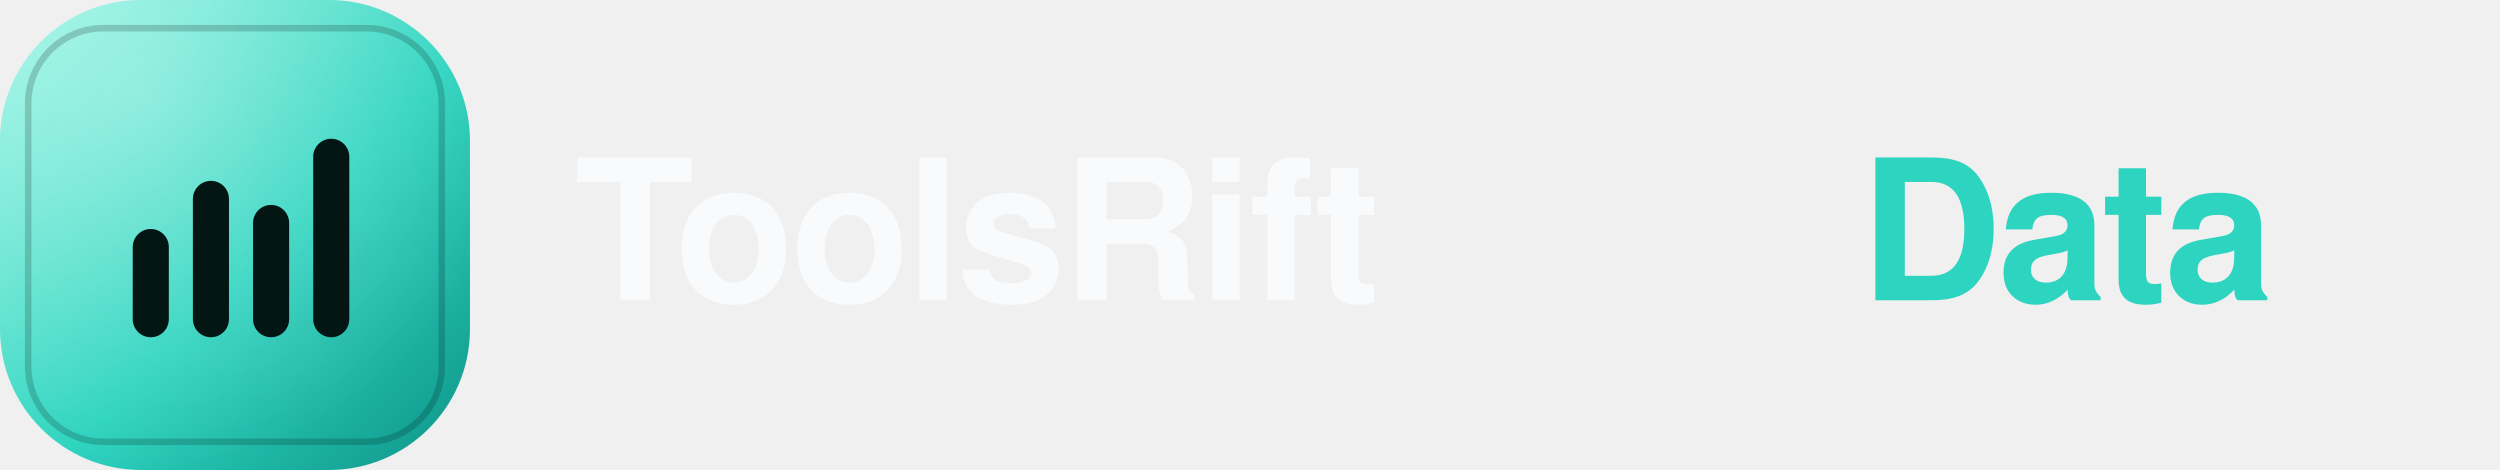
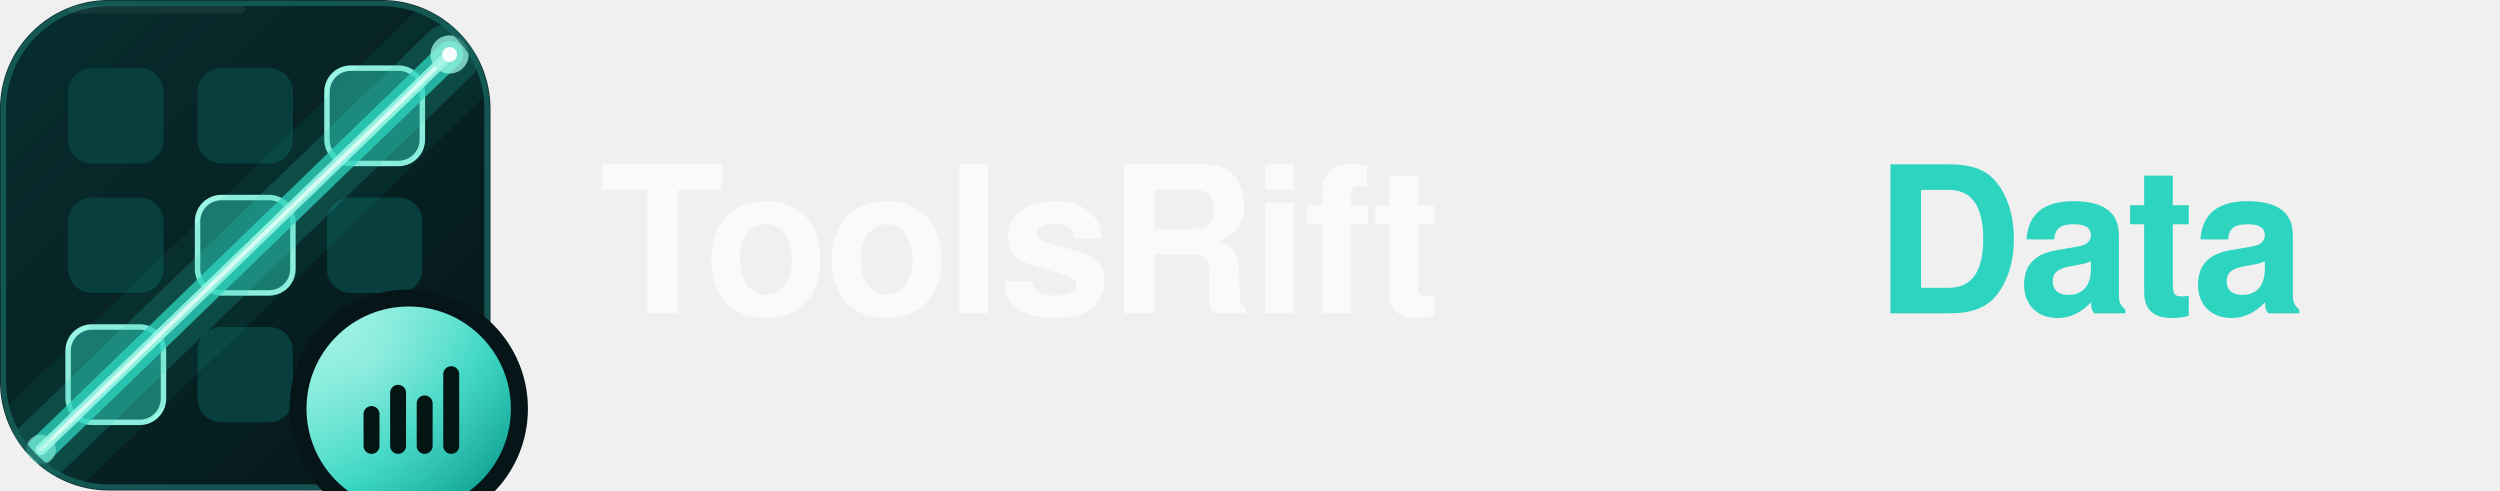
- <svg xmlns="http://www.w3.org/2000/svg" viewBox="0 0 383 72" width="383" height="72" role="img" aria-label="ToolsRift Data">
+ <svg xmlns="http://www.w3.org/2000/svg" viewBox="0 0 367 72" width="367" height="72" role="img" aria-label="ToolsRift Data">
  <g>
    <defs>
-       <linearGradient id="l-g" x1="0" y1="0" x2="1" y2="1">
+       <linearGradient id="l-bg" x1="0" y1="0" x2="1" y2="1">
+         <stop offset="0" stop-color="#072e2f" />
+         <stop offset="1" stop-color="#061518" />
+       </linearGradient>
+       <linearGradient id="l-cg" x1="0" y1="0" x2="1" y2="1">
        <stop offset="0" stop-color="#99F6E4" />
        <stop offset="0.55" stop-color="#2DD4BF" />
        <stop offset="1" stop-color="#0D9488" />
      </linearGradient>
-       <radialGradient id="l-hl" cx="0.3" cy="0.2" r="0.8">
-         <stop offset="0" stop-color="#fff" stop-opacity="0.28" />
+       <radialGradient id="l-hl" cx="0.3" cy="0.25" r="0.8">
+         <stop offset="0" stop-color="#fff" stop-opacity="0.3" />
        <stop offset="1" stop-color="#fff" stop-opacity="0" />
      </radialGradient>
      <clipPath id="l-c">
-         <rect width="72" height="72" rx="21.6" />
+         <rect width="72.00" height="72.00" rx="16.00" />
      </clipPath>
    </defs>
+     <rect width="72.00" height="72.00" rx="16.00" fill="url(#l-bg)" />
    <g clip-path="url(#l-c)">
-       <rect width="72" height="72" fill="url(#l-g)" />
-       <rect width="72" height="72" fill="url(#l-hl)" />
-       <rect x="4.32" y="4.32" width="63.36" height="63.36" rx="11.52" fill="none" stroke="#050A0A" stroke-opacity="0.18" stroke-width="1" />
+       <rect x="10.00" y="10.00" width="14.00" height="14.00" rx="3.50" fill="#083f3e" />
+       <rect x="29.00" y="10.00" width="14.00" height="14.00" rx="3.50" fill="#083f3e" />
+       <rect x="48.00" y="10.00" width="14.00" height="14.00" rx="3.50" fill="#083f3e" />
+       <rect x="10.00" y="29.00" width="14.00" height="14.00" rx="3.50" fill="#083f3e" />
+       <rect x="29.00" y="29.00" width="14.00" height="14.00" rx="3.50" fill="#083f3e" />
+       <rect x="48.00" y="29.00" width="14.00" height="14.00" rx="3.50" fill="#083f3e" />
+       <rect x="10.00" y="48.00" width="14.00" height="14.00" rx="3.50" fill="#083f3e" />
+       <rect x="29.00" y="48.00" width="14.00" height="14.00" rx="3.50" fill="#083f3e" />
+       <rect x="48.00" y="48.00" width="14.00" height="14.00" rx="3.50" fill="#083f3e" />
+       <rect x="48.00" y="10.00" width="14.00" height="14.00" rx="3.50" fill="#1b786e" stroke="#99F6E4" stroke-width="0.80" />
+       <rect x="29.00" y="29.00" width="14.00" height="14.00" rx="3.50" fill="#1b786e" stroke="#99F6E4" stroke-width="0.80" />
+       <rect x="10.00" y="48.00" width="14.00" height="14.00" rx="3.50" fill="#1b786e" stroke="#99F6E4" stroke-width="0.80" />
+       <g class="tr-rift">
+         <line x1="66.00" y1="8.00" x2="6.00" y2="66.00" stroke="#0D9488" stroke-width="16.00" stroke-linecap="round" opacity="0.1" />
+         <line x1="66.00" y1="8.00" x2="6.00" y2="66.00" stroke="#2DD4BF" stroke-width="9.00" stroke-linecap="round" opacity="0.18" />
+         <line x1="66.00" y1="8.00" x2="6.00" y2="66.00" stroke="#2DD4BF" stroke-width="4.00" stroke-linecap="round" opacity="0.75" />
+         <line x1="66.00" y1="8.00" x2="6.00" y2="66.00" stroke="#99F6E4" stroke-width="1.60" stroke-linecap="round" opacity="0.9" />
+         <line x1="66.00" y1="8.00" x2="6.00" y2="66.00" stroke="#FFFFFF" stroke-width="0.60" stroke-linecap="round" opacity="0.65" />
+       </g>
+       <circle cx="66.00" cy="8.00" r="2.80" fill="#99F6E4" opacity="0.75" />
+       <circle cx="66.00" cy="8.00" r="1.10" fill="#fff" opacity="0.9" />
+       <circle cx="6.00" cy="66.00" r="2.20" fill="#99F6E4" opacity="0.5" />
    </g>
-     <g transform="translate(12.96 12.96) scale(0.4608)" color="#031614">
+     <rect x="0.50" y="0.50" width="71.00" height="71.00" rx="15.50" fill="none" stroke="#17635d" stroke-width="0.80" opacity="0.8" />
+     <rect x="10.00" y="0.80" width="26.00" height="1.20" rx="0.60" fill="#fff" opacity="0.06" />
+     <circle cx="60.00" cy="60.00" r="17.50" fill="#061518" />
+     <circle cx="60.00" cy="60.00" r="15.00" fill="url(#l-cg)" />
+     <circle cx="60.00" cy="60.00" r="15.00" fill="url(#l-hl)" />
+     <g transform="translate(50.25 50.25) scale(0.195)" color="#031614">
      <path d="M22 78V54M42 78V38M62 78V46M82 78V24" stroke="currentColor" stroke-width="12" stroke-linecap="round" fill="none" />
    </g>
  </g>
  <text x="88" y="46" font-family="Sora, 'Segoe UI', system-ui, -apple-system, Helvetica, Arial, sans-serif" font-weight="800" font-size="30" letter-spacing="-0.6" fill="#F8FAFC">ToolsRift</text>
-   <text x="285" y="46" font-family="Sora, 'Segoe UI', system-ui, -apple-system, Helvetica, Arial, sans-serif" font-weight="800" font-size="30" letter-spacing="-0.6" fill="#2DD4BF">Data</text>
+   <text x="275.2" y="46" font-family="Sora, 'Segoe UI', system-ui, -apple-system, Helvetica, Arial, sans-serif" font-weight="800" font-size="30" letter-spacing="-0.6" fill="#2DD4BF">Data</text>
</svg>
